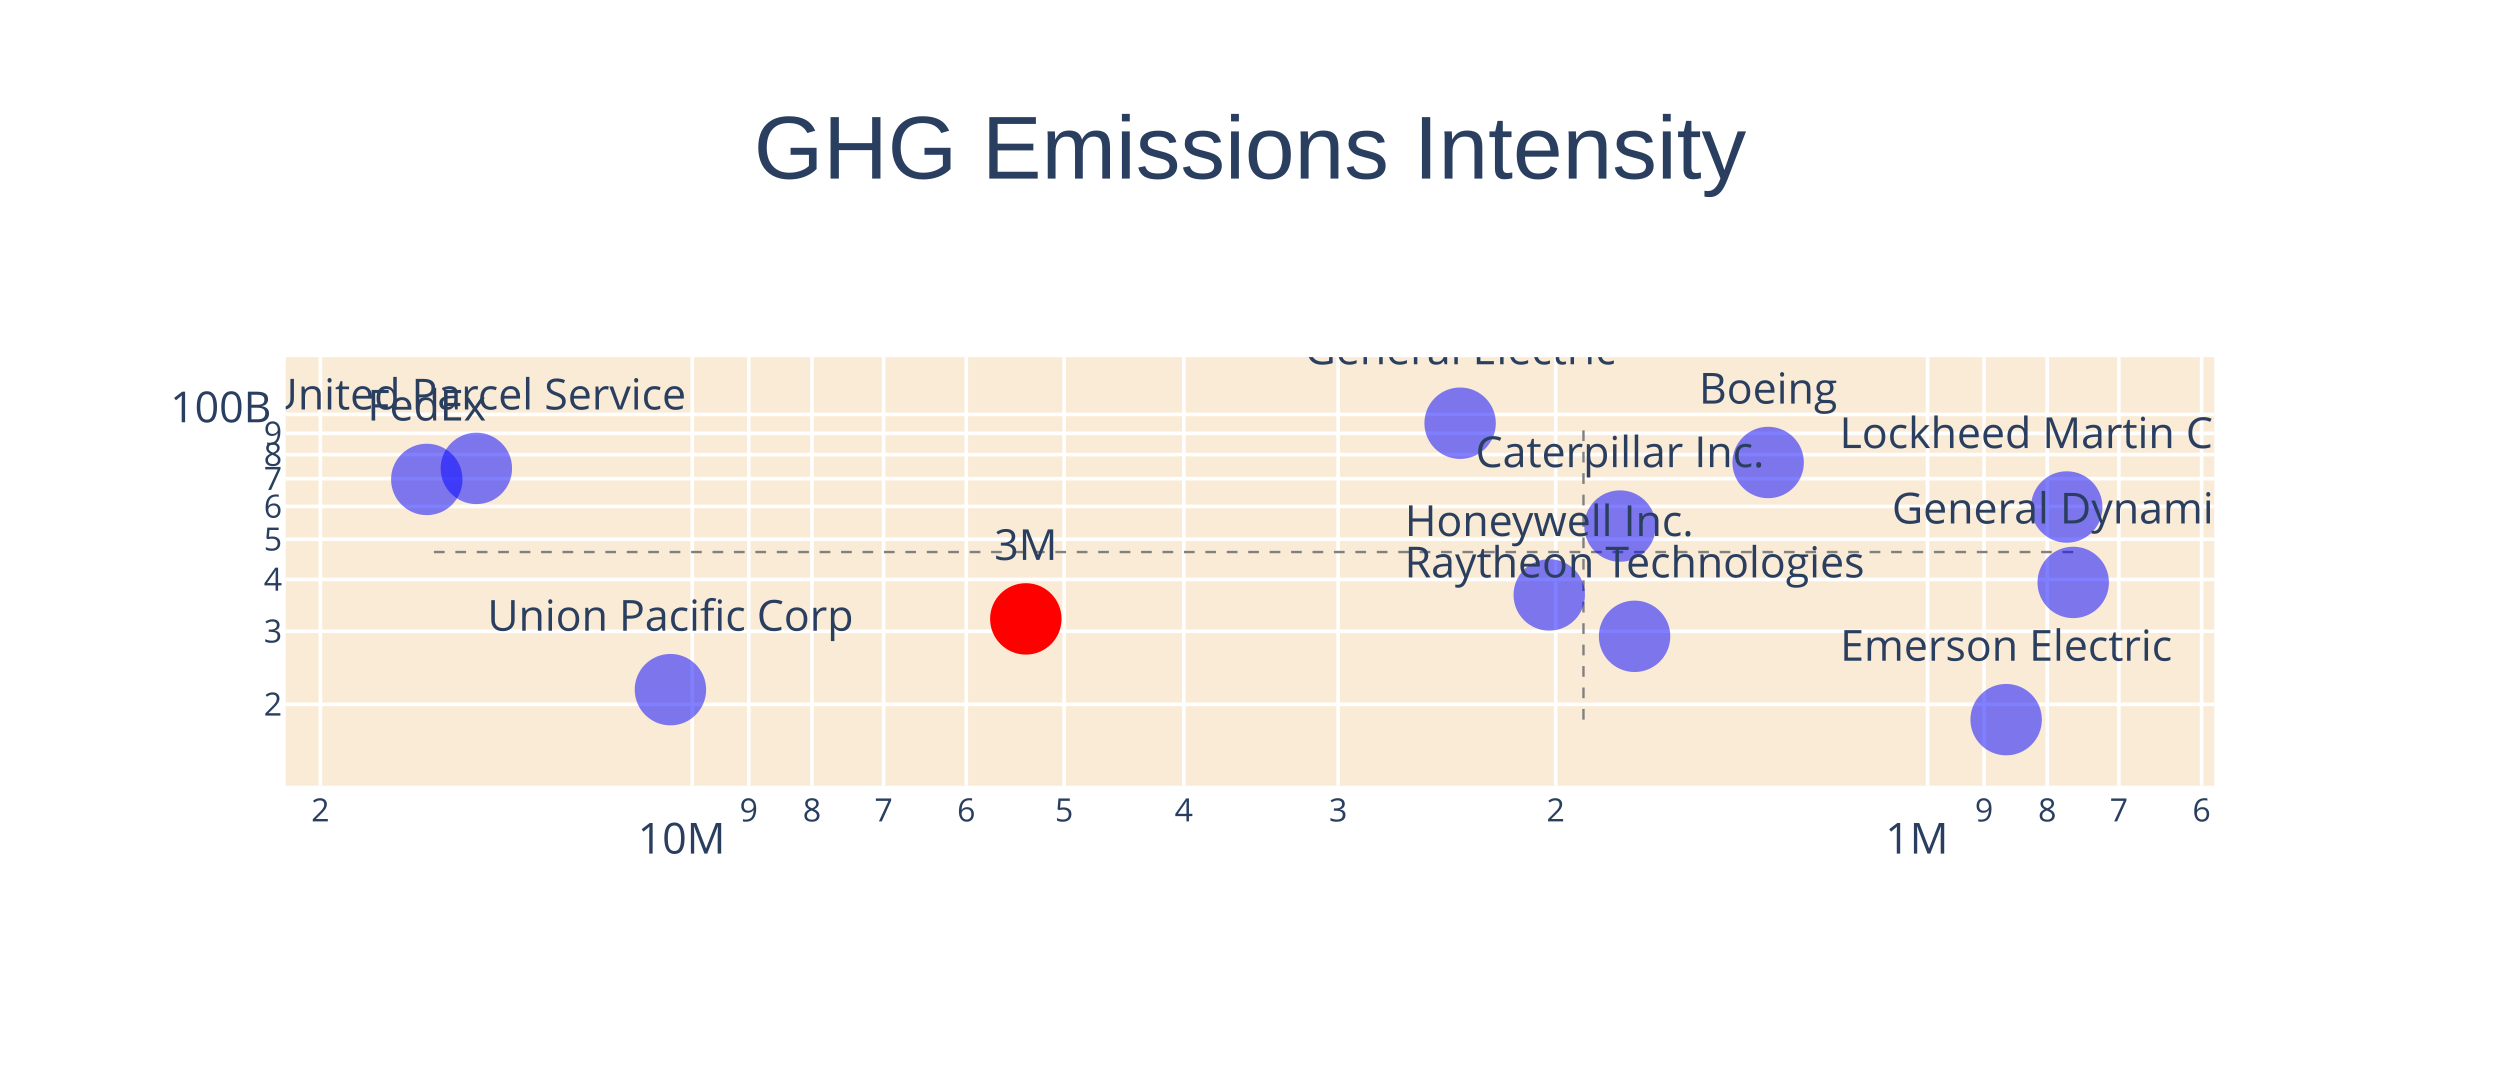
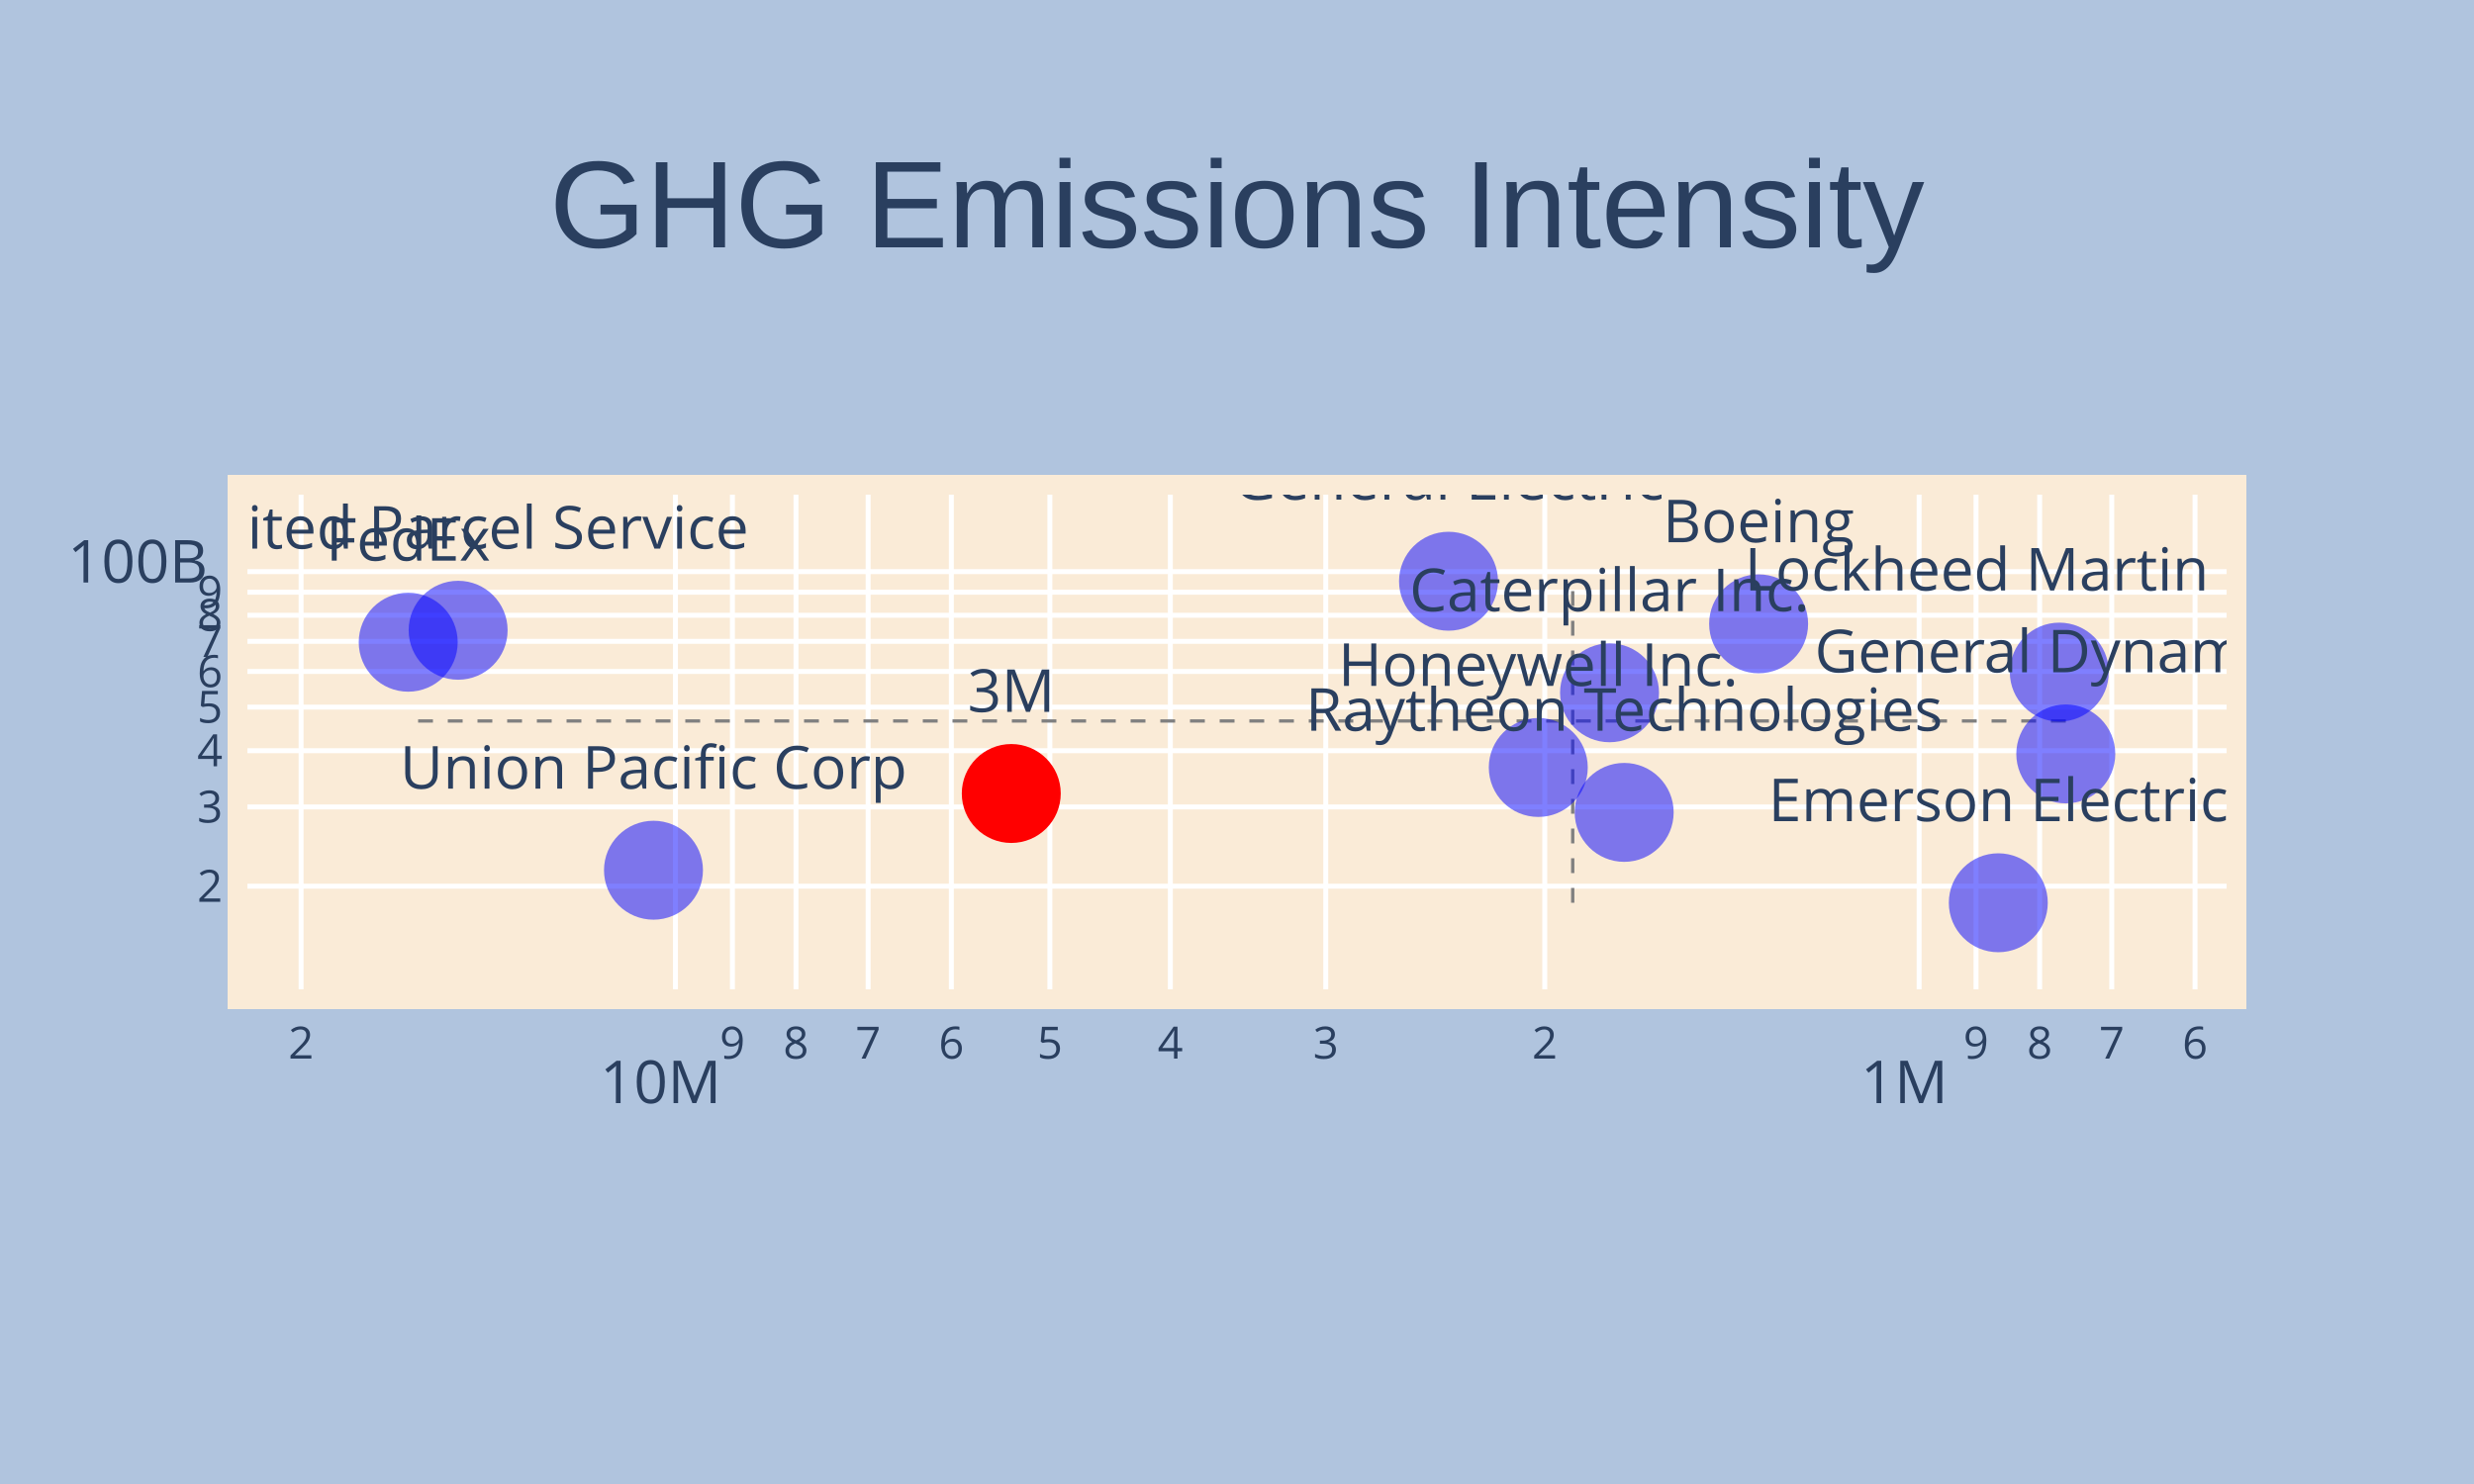
- <svg xmlns="http://www.w3.org/2000/svg" class="main-svg" width="2100" height="900" style="" viewBox="0 0 700 300">
-   <rect x="0" y="0" width="700" height="300" style="fill: rgb(255, 255, 255); fill-opacity: 1;" />
-   <defs id="defs-17b860">
+ <svg xmlns="http://www.w3.org/2000/svg" class="main-svg" width="1500" height="900" style="" viewBox="0 0 500 300">
+   <rect x="0" y="0" width="500" height="300" style="fill: rgb(176, 196, 222); fill-opacity: 1;" />
+   <defs id="defs-e29879">
    <g class="clips">
-       <clipPath id="clip17b860xyplot" class="plotclip">
-         <rect width="540" height="120" />
-       </clipPath>
-       <clipPath class="axesclip" id="clip17b860x">
-         <rect x="80" y="0" width="540" height="300" />
-       </clipPath>
-       <clipPath class="axesclip" id="clip17b860y">
-         <rect x="0" y="100" width="700" height="120" />
-       </clipPath>
-       <clipPath class="axesclip" id="clip17b860xy">
-         <rect x="80" y="100" width="540" height="120" />
+       <clipPath id="clipe29879xyplot" class="plotclip">
+         <rect width="400" height="100" />
+       </clipPath>
+       <clipPath class="axesclip" id="clipe29879x">
+         <rect x="50" y="0" width="400" height="300" />
+       </clipPath>
+       <clipPath class="axesclip" id="clipe29879y">
+         <rect x="0" y="100" width="500" height="100" />
+       </clipPath>
+       <clipPath class="axesclip" id="clipe29879xy">
+         <rect x="50" y="100" width="400" height="100" />
      </clipPath>
    </g>
    <g class="gradients" />
  </defs>
  <g class="bglayer">
-     <rect class="bg" x="80" y="100" width="540" height="120" style="fill: rgb(250, 235, 215); fill-opacity: 1; stroke-width: 0;" />
+     <rect class="bg" x="46" y="96" width="408" height="108" style="fill: rgb(250, 235, 215); fill-opacity: 1; stroke-width: 0;" />
  </g>
  <g class="layer-below">
    <g class="imagelayer" />
    <g class="shapelayer" />
  </g>
  <g class="cartesianlayer">
    <g class="subplot xy">
      <g class="layer-subplot">
        <g class="shapelayer" />
        <g class="imagelayer" />
      </g>
      <g class="gridlayer">
        <g class="x">
-           <path class="xgrid crisp" transform="translate(89.71,0)" d="M0,100v120" style="stroke: rgb(255, 255, 255); stroke-opacity: 1; stroke-width: 1px;" />
-           <path class="xgrid crisp" transform="translate(193.83,0)" d="M0,100v120" style="stroke: rgb(255, 255, 255); stroke-opacity: 1; stroke-width: 1px;" />
-           <path class="xgrid crisp" transform="translate(209.66,0)" d="M0,100v120" style="stroke: rgb(255, 255, 255); stroke-opacity: 1; stroke-width: 1px;" />
-           <path class="xgrid crisp" transform="translate(227.35,0)" d="M0,100v120" style="stroke: rgb(255, 255, 255); stroke-opacity: 1; stroke-width: 1px;" />
-           <path class="xgrid crisp" transform="translate(247.41,0)" d="M0,100v120" style="stroke: rgb(255, 255, 255); stroke-opacity: 1; stroke-width: 1px;" />
-           <path class="xgrid crisp" transform="translate(270.56,0)" d="M0,100v120" style="stroke: rgb(255, 255, 255); stroke-opacity: 1; stroke-width: 1px;" />
-           <path class="xgrid crisp" transform="translate(297.95,0)" d="M0,100v120" style="stroke: rgb(255, 255, 255); stroke-opacity: 1; stroke-width: 1px;" />
-           <path class="xgrid crisp" transform="translate(331.47,0)" d="M0,100v120" style="stroke: rgb(255, 255, 255); stroke-opacity: 1; stroke-width: 1px;" />
-           <path class="xgrid crisp" transform="translate(374.68,0)" d="M0,100v120" style="stroke: rgb(255, 255, 255); stroke-opacity: 1; stroke-width: 1px;" />
-           <path class="xgrid crisp" transform="translate(435.59,0)" d="M0,100v120" style="stroke: rgb(255, 255, 255); stroke-opacity: 1; stroke-width: 1px;" />
-           <path class="xgrid crisp" transform="translate(539.71,0)" d="M0,100v120" style="stroke: rgb(255, 255, 255); stroke-opacity: 1; stroke-width: 1px;" />
-           <path class="xgrid crisp" transform="translate(555.54,0)" d="M0,100v120" style="stroke: rgb(255, 255, 255); stroke-opacity: 1; stroke-width: 1px;" />
-           <path class="xgrid crisp" transform="translate(573.23,0)" d="M0,100v120" style="stroke: rgb(255, 255, 255); stroke-opacity: 1; stroke-width: 1px;" />
-           <path class="xgrid crisp" transform="translate(593.29,0)" d="M0,100v120" style="stroke: rgb(255, 255, 255); stroke-opacity: 1; stroke-width: 1px;" />
-           <path class="xgrid crisp" transform="translate(616.44,0)" d="M0,100v120" style="stroke: rgb(255, 255, 255); stroke-opacity: 1; stroke-width: 1px;" />
+           <path class="xgrid crisp" transform="translate(60.85,0)" d="M0,100v100" style="stroke: rgb(255, 255, 255); stroke-opacity: 1; stroke-width: 1px;" />
+           <path class="xgrid crisp" transform="translate(136.51,0)" d="M0,100v100" style="stroke: rgb(255, 255, 255); stroke-opacity: 1; stroke-width: 1px;" />
+           <path class="xgrid crisp" transform="translate(148.02,0)" d="M0,100v100" style="stroke: rgb(255, 255, 255); stroke-opacity: 1; stroke-width: 1px;" />
+           <path class="xgrid crisp" transform="translate(160.87,0)" d="M0,100v100" style="stroke: rgb(255, 255, 255); stroke-opacity: 1; stroke-width: 1px;" />
+           <path class="xgrid crisp" transform="translate(175.45,0)" d="M0,100v100" style="stroke: rgb(255, 255, 255); stroke-opacity: 1; stroke-width: 1px;" />
+           <path class="xgrid crisp" transform="translate(192.27,0)" d="M0,100v100" style="stroke: rgb(255, 255, 255); stroke-opacity: 1; stroke-width: 1px;" />
+           <path class="xgrid crisp" transform="translate(212.18,0)" d="M0,100v100" style="stroke: rgb(255, 255, 255); stroke-opacity: 1; stroke-width: 1px;" />
+           <path class="xgrid crisp" transform="translate(236.53,0)" d="M0,100v100" style="stroke: rgb(255, 255, 255); stroke-opacity: 1; stroke-width: 1px;" />
+           <path class="xgrid crisp" transform="translate(267.94,0)" d="M0,100v100" style="stroke: rgb(255, 255, 255); stroke-opacity: 1; stroke-width: 1px;" />
+           <path class="xgrid crisp" transform="translate(312.2,0)" d="M0,100v100" style="stroke: rgb(255, 255, 255); stroke-opacity: 1; stroke-width: 1px;" />
+           <path class="xgrid crisp" transform="translate(387.86,0)" d="M0,100v100" style="stroke: rgb(255, 255, 255); stroke-opacity: 1; stroke-width: 1px;" />
+           <path class="xgrid crisp" transform="translate(399.36,0)" d="M0,100v100" style="stroke: rgb(255, 255, 255); stroke-opacity: 1; stroke-width: 1px;" />
+           <path class="xgrid crisp" transform="translate(412.22,0)" d="M0,100v100" style="stroke: rgb(255, 255, 255); stroke-opacity: 1; stroke-width: 1px;" />
+           <path class="xgrid crisp" transform="translate(426.79,0)" d="M0,100v100" style="stroke: rgb(255, 255, 255); stroke-opacity: 1; stroke-width: 1px;" />
+           <path class="xgrid crisp" transform="translate(443.62,0)" d="M0,100v100" style="stroke: rgb(255, 255, 255); stroke-opacity: 1; stroke-width: 1px;" />
        </g>
        <g class="y">
-           <path class="ygrid crisp" transform="translate(0,197.22)" d="M80,0h540" style="stroke: rgb(255, 255, 255); stroke-opacity: 1; stroke-width: 1px;" />
-           <path class="ygrid crisp" transform="translate(0,176.76)" d="M80,0h540" style="stroke: rgb(255, 255, 255); stroke-opacity: 1; stroke-width: 1px;" />
-           <path class="ygrid crisp" transform="translate(0,162.25)" d="M80,0h540" style="stroke: rgb(255, 255, 255); stroke-opacity: 1; stroke-width: 1px;" />
-           <path class="ygrid crisp" transform="translate(0,150.99)" d="M80,0h540" style="stroke: rgb(255, 255, 255); stroke-opacity: 1; stroke-width: 1px;" />
-           <path class="ygrid crisp" transform="translate(0,141.8)" d="M80,0h540" style="stroke: rgb(255, 255, 255); stroke-opacity: 1; stroke-width: 1px;" />
-           <path class="ygrid crisp" transform="translate(0,134.02)" d="M80,0h540" style="stroke: rgb(255, 255, 255); stroke-opacity: 1; stroke-width: 1px;" />
-           <path class="ygrid crisp" transform="translate(0,127.28)" d="M80,0h540" style="stroke: rgb(255, 255, 255); stroke-opacity: 1; stroke-width: 1px;" />
-           <path class="ygrid crisp" transform="translate(0,121.34)" d="M80,0h540" style="stroke: rgb(255, 255, 255); stroke-opacity: 1; stroke-width: 1px;" />
-           <path class="ygrid crisp" transform="translate(0,116.03)" d="M80,0h540" style="stroke: rgb(255, 255, 255); stroke-opacity: 1; stroke-width: 1px;" />
+           <path class="ygrid crisp" transform="translate(0,179.15)" d="M50,0h400" style="stroke: rgb(255, 255, 255); stroke-opacity: 1; stroke-width: 1px;" />
+           <path class="ygrid crisp" transform="translate(0,163.13)" d="M50,0h400" style="stroke: rgb(255, 255, 255); stroke-opacity: 1; stroke-width: 1px;" />
+           <path class="ygrid crisp" transform="translate(0,151.76)" d="M50,0h400" style="stroke: rgb(255, 255, 255); stroke-opacity: 1; stroke-width: 1px;" />
+           <path class="ygrid crisp" transform="translate(0,142.95)" d="M50,0h400" style="stroke: rgb(255, 255, 255); stroke-opacity: 1; stroke-width: 1px;" />
+           <path class="ygrid crisp" transform="translate(0,135.74)" d="M50,0h400" style="stroke: rgb(255, 255, 255); stroke-opacity: 1; stroke-width: 1px;" />
+           <path class="ygrid crisp" transform="translate(0,129.65)" d="M50,0h400" style="stroke: rgb(255, 255, 255); stroke-opacity: 1; stroke-width: 1px;" />
+           <path class="ygrid crisp" transform="translate(0,124.38)" d="M50,0h400" style="stroke: rgb(255, 255, 255); stroke-opacity: 1; stroke-width: 1px;" />
+           <path class="ygrid crisp" transform="translate(0,119.72)" d="M50,0h400" style="stroke: rgb(255, 255, 255); stroke-opacity: 1; stroke-width: 1px;" />
+           <path class="ygrid crisp" transform="translate(0,115.56)" d="M50,0h400" style="stroke: rgb(255, 255, 255); stroke-opacity: 1; stroke-width: 1px;" />
        </g>
      </g>
      <g class="zerolinelayer" />
      <path class="xlines-below" />
      <path class="ylines-below" />
      <g class="overlines-below" />
      <g class="xaxislayer-below" />
      <g class="yaxislayer-below" />
      <g class="overaxes-below" />
-       <g class="plot" transform="translate(80,100)" clip-path="url('#clip17b860xyplot')">
+       <g class="plot" transform="translate(50,100)" clip-path="url('#clipe29879xyplot')">
        <g class="scatterlayer mlayer">
-           <g class="trace scatter trace1fe785" style="stroke-miterlimit: 2; opacity: 1;">
+           <g class="trace scatter tracec832fc" style="stroke-miterlimit: 2; opacity: 1;">
            <g class="fills" />
            <g class="errorbars" />
            <g class="lines">
-               <path class="js-line" d="M363.37,101.5L363.37,18.5" style="vector-effect: non-scaling-stroke; fill: none; stroke: rgb(128, 128, 128); stroke-opacity: 1; stroke-width: 2px; opacity: 1; stroke-dasharray: 9px, 9px;" />
+               <path class="js-line" d="M267.85,82.5L267.85,17.5" style="vector-effect: non-scaling-stroke; fill: none; stroke: rgb(128, 128, 128); stroke-opacity: 1; stroke-width: 2px; opacity: 1; stroke-dasharray: 9px, 9px;" />
            </g>
            <g class="points" />
            <g class="text" />
          </g>
-           <g class="trace scatter trace24eaba" style="stroke-miterlimit: 2; opacity: 1;">
+           <g class="trace scatter traced58a34" style="stroke-miterlimit: 2; opacity: 1;">
            <g class="fills" />
            <g class="errorbars" />
            <g class="lines">
-               <path class="js-line" d="M500.5,54.57L39.5,54.57" style="vector-effect: non-scaling-stroke; fill: none; stroke: rgb(128, 128, 128); stroke-opacity: 1; stroke-width: 2px; opacity: 1; stroke-dasharray: 9px, 9px;" />
+               <path class="js-line" d="M367.5,45.75L32.5,45.75" style="vector-effect: non-scaling-stroke; fill: none; stroke: rgb(128, 128, 128); stroke-opacity: 1; stroke-width: 2px; opacity: 1; stroke-dasharray: 9px, 9px;" />
            </g>
            <g class="points" />
            <g class="text" />
          </g>
-           <g class="trace scatter trace38a788" style="stroke-miterlimit: 2; opacity: 1;">
+           <g class="trace scatter tracee79781" style="stroke-miterlimit: 2; opacity: 1;">
            <g class="fills" />
            <g class="errorbars" />
            <g class="lines" />
            <g class="points">
-               <path class="point" transform="translate(415.08,29.5)" d="M10,0A10,10 0 1,1 0,-10A10,10 0 0,1 10,0Z" style="opacity: 0.5; stroke-width: 0px; fill: rgb(0, 0, 255); fill-opacity: 1;" />
-               <path class="point" transform="translate(373.6,47.3)" d="M10,0A10,10 0 1,1 0,-10A10,10 0 0,1 10,0Z" style="opacity: 0.5; stroke-width: 0px; fill: rgb(0, 0, 255); fill-opacity: 1;" />
-               <path class="point" transform="translate(481.72,101.5)" d="M10,0A10,10 0 1,1 0,-10A10,10 0 0,1 10,0Z" style="opacity: 0.5; stroke-width: 0px; fill: rgb(0, 0, 255); fill-opacity: 1;" />
-               <path class="point" transform="translate(39.5,34.24)" d="M10,0A10,10 0 1,1 0,-10A10,10 0 0,1 10,0Z" style="opacity: 0.5; stroke-width: 0px; fill: rgb(0, 0, 255); fill-opacity: 1;" />
-               <path class="point" transform="translate(500.5,63.08)" d="M10,0A10,10 0 1,1 0,-10A10,10 0 0,1 10,0Z" style="opacity: 0.5; stroke-width: 0px; fill: rgb(0, 0, 255); fill-opacity: 1;" />
-               <path class="point" transform="translate(328.83,18.5)" d="M10,0A10,10 0 1,1 0,-10A10,10 0 0,1 10,0Z" style="opacity: 0.5; stroke-width: 0px; fill: rgb(0, 0, 255); fill-opacity: 1;" />
-               <path class="point" transform="translate(353.79,66.58)" d="M10,0A10,10 0 1,1 0,-10A10,10 0 0,1 10,0Z" style="opacity: 0.5; stroke-width: 0px; fill: rgb(0, 0, 255); fill-opacity: 1;" />
-               <path class="point" transform="translate(498.69,41.96)" d="M10,0A10,10 0 1,1 0,-10A10,10 0 0,1 10,0Z" style="opacity: 0.5; stroke-width: 0px; fill: rgb(0, 0, 255); fill-opacity: 1;" />
-               <path class="point" transform="translate(377.68,78.17)" d="M10,0A10,10 0 1,1 0,-10A10,10 0 0,1 10,0Z" style="opacity: 0.5; stroke-width: 0px; fill: rgb(0, 0, 255); fill-opacity: 1;" />
-               <path class="point" transform="translate(107.72,93.1)" d="M10,0A10,10 0 1,1 0,-10A10,10 0 0,1 10,0Z" style="opacity: 0.5; stroke-width: 0px; fill: rgb(0, 0, 255); fill-opacity: 1;" />
-               <path class="point" transform="translate(53.38,31.15)" d="M10,0A10,10 0 1,1 0,-10A10,10 0 0,1 10,0Z" style="opacity: 0.5; stroke-width: 0px; fill: rgb(0, 0, 255); fill-opacity: 1;" />
+               <path class="point" transform="translate(305.42,26.11)" d="M10,0A10,10 0 1,1 0,-10A10,10 0 0,1 10,0Z" style="opacity: 0.5; stroke-width: 0px; fill: rgb(0, 0, 255); fill-opacity: 1;" />
+               <path class="point" transform="translate(275.29,40.05)" d="M10,0A10,10 0 1,1 0,-10A10,10 0 0,1 10,0Z" style="opacity: 0.5; stroke-width: 0px; fill: rgb(0, 0, 255); fill-opacity: 1;" />
+               <path class="point" transform="translate(353.86,82.5)" d="M10,0A10,10 0 1,1 0,-10A10,10 0 0,1 10,0Z" style="opacity: 0.5; stroke-width: 0px; fill: rgb(0, 0, 255); fill-opacity: 1;" />
+               <path class="point" transform="translate(32.5,29.83)" d="M10,0A10,10 0 1,1 0,-10A10,10 0 0,1 10,0Z" style="opacity: 0.5; stroke-width: 0px; fill: rgb(0, 0, 255); fill-opacity: 1;" />
+               <path class="point" transform="translate(367.5,52.41)" d="M10,0A10,10 0 1,1 0,-10A10,10 0 0,1 10,0Z" style="opacity: 0.5; stroke-width: 0px; fill: rgb(0, 0, 255); fill-opacity: 1;" />
+               <path class="point" transform="translate(242.75,17.5)" d="M10,0A10,10 0 1,1 0,-10A10,10 0 0,1 10,0Z" style="opacity: 0.5; stroke-width: 0px; fill: rgb(0, 0, 255); fill-opacity: 1;" />
+               <path class="point" transform="translate(260.89,55.15)" d="M10,0A10,10 0 1,1 0,-10A10,10 0 0,1 10,0Z" style="opacity: 0.5; stroke-width: 0px; fill: rgb(0, 0, 255); fill-opacity: 1;" />
+               <path class="point" transform="translate(366.19,35.87)" d="M10,0A10,10 0 1,1 0,-10A10,10 0 0,1 10,0Z" style="opacity: 0.5; stroke-width: 0px; fill: rgb(0, 0, 255); fill-opacity: 1;" />
+               <path class="point" transform="translate(278.25,64.23)" d="M10,0A10,10 0 1,1 0,-10A10,10 0 0,1 10,0Z" style="opacity: 0.5; stroke-width: 0px; fill: rgb(0, 0, 255); fill-opacity: 1;" />
+               <path class="point" transform="translate(82.07,75.92)" d="M10,0A10,10 0 1,1 0,-10A10,10 0 0,1 10,0Z" style="opacity: 0.5; stroke-width: 0px; fill: rgb(0, 0, 255); fill-opacity: 1;" />
+               <path class="point" transform="translate(42.59,27.41)" d="M10,0A10,10 0 1,1 0,-10A10,10 0 0,1 10,0Z" style="opacity: 0.5; stroke-width: 0px; fill: rgb(0, 0, 255); fill-opacity: 1;" />
            </g>
            <g class="text">
              <g class="textpoint" transform="translate(0,-16.5)">
-                 <text x="415.08" y="29.5" text-anchor="middle" style="font-family: 'Open Sans', verdana, arial, sans-serif; font-size: 12px; fill: rgb(42, 63, 95); fill-opacity: 1; white-space: pre;">Boeing</text>
-               </g>
-               <g class="textpoint" transform="translate(0,-16.5)">
-                 <text x="373.6" y="47.3" text-anchor="middle" style="font-family: 'Open Sans', verdana, arial, sans-serif; font-size: 12px; fill: rgb(42, 63, 95); fill-opacity: 1; white-space: pre;">Caterpillar Inc.</text>
-               </g>
-               <g class="textpoint" transform="translate(0,-16.5)">
-                 <text x="481.72" y="101.5" text-anchor="middle" style="font-family: 'Open Sans', verdana, arial, sans-serif; font-size: 12px; fill: rgb(42, 63, 95); fill-opacity: 1; white-space: pre;">Emerson Electric</text>
-               </g>
-               <g class="textpoint" transform="translate(0,-16.5)">
-                 <text x="39.5" y="34.24" text-anchor="middle" style="font-family: 'Open Sans', verdana, arial, sans-serif; font-size: 12px; fill: rgb(42, 63, 95); fill-opacity: 1; white-space: pre;">FedEx</text>
-               </g>
-               <g class="textpoint" transform="translate(0,-16.5)">
-                 <text x="500.5" y="63.08" text-anchor="middle" style="font-family: 'Open Sans', verdana, arial, sans-serif; font-size: 12px; fill: rgb(42, 63, 95); fill-opacity: 1; white-space: pre;">General Dynamics</text>
-               </g>
-               <g class="textpoint" transform="translate(0,-16.5)">
-                 <text x="328.83" y="18.5" text-anchor="middle" style="font-family: 'Open Sans', verdana, arial, sans-serif; font-size: 12px; fill: rgb(42, 63, 95); fill-opacity: 1; white-space: pre;">General Electric</text>
-               </g>
-               <g class="textpoint" transform="translate(0,-16.5)">
-                 <text x="353.79" y="66.58" text-anchor="middle" style="font-family: 'Open Sans', verdana, arial, sans-serif; font-size: 12px; fill: rgb(42, 63, 95); fill-opacity: 1; white-space: pre;">Honeywell Inc.</text>
-               </g>
-               <g class="textpoint" transform="translate(0,-16.5)">
-                 <text x="498.69" y="41.96" text-anchor="middle" style="font-family: 'Open Sans', verdana, arial, sans-serif; font-size: 12px; fill: rgb(42, 63, 95); fill-opacity: 1; white-space: pre;">Lockheed Martin Corp.</text>
-               </g>
-               <g class="textpoint" transform="translate(0,-16.5)">
-                 <text x="377.68" y="78.17" text-anchor="middle" style="font-family: 'Open Sans', verdana, arial, sans-serif; font-size: 12px; fill: rgb(42, 63, 95); fill-opacity: 1; white-space: pre;">Raytheon Technologies</text>
-               </g>
-               <g class="textpoint" transform="translate(0,-16.5)">
-                 <text x="107.72" y="93.1" text-anchor="middle" style="font-family: 'Open Sans', verdana, arial, sans-serif; font-size: 12px; fill: rgb(42, 63, 95); fill-opacity: 1; white-space: pre;">Union Pacific Corp</text>
-               </g>
-               <g class="textpoint" transform="translate(0,-16.5)">
-                 <text x="53.38" y="31.15" text-anchor="middle" style="font-family: 'Open Sans', verdana, arial, sans-serif; font-size: 12px; fill: rgb(42, 63, 95); fill-opacity: 1; white-space: pre;">United Parcel Service</text>
-               </g>
-             </g>
-           </g>
-           <g class="trace scatter trace81252c" style="stroke-miterlimit: 2; opacity: 1;">
+                 <text x="305.42" y="26.11" text-anchor="middle" style="font-family: 'Open Sans', verdana, arial, sans-serif; font-size: 12px; fill: rgb(42, 63, 95); fill-opacity: 1; white-space: pre;">Boeing</text>
+               </g>
+               <g class="textpoint" transform="translate(0,-16.5)">
+                 <text x="275.29" y="40.05" text-anchor="middle" style="font-family: 'Open Sans', verdana, arial, sans-serif; font-size: 12px; fill: rgb(42, 63, 95); fill-opacity: 1; white-space: pre;">Caterpillar Inc.</text>
+               </g>
+               <g class="textpoint" transform="translate(0,-16.5)">
+                 <text x="353.86" y="82.5" text-anchor="middle" style="font-family: 'Open Sans', verdana, arial, sans-serif; font-size: 12px; fill: rgb(42, 63, 95); fill-opacity: 1; white-space: pre;">Emerson Electric</text>
+               </g>
+               <g class="textpoint" transform="translate(0,-16.5)">
+                 <text x="32.5" y="29.83" text-anchor="middle" style="font-family: 'Open Sans', verdana, arial, sans-serif; font-size: 12px; fill: rgb(42, 63, 95); fill-opacity: 1; white-space: pre;">FedEx</text>
+               </g>
+               <g class="textpoint" transform="translate(0,-16.5)">
+                 <text x="367.5" y="52.41" text-anchor="middle" style="font-family: 'Open Sans', verdana, arial, sans-serif; font-size: 12px; fill: rgb(42, 63, 95); fill-opacity: 1; white-space: pre;">General Dynamics</text>
+               </g>
+               <g class="textpoint" transform="translate(0,-16.5)">
+                 <text x="242.75" y="17.5" text-anchor="middle" style="font-family: 'Open Sans', verdana, arial, sans-serif; font-size: 12px; fill: rgb(42, 63, 95); fill-opacity: 1; white-space: pre;">General Electric</text>
+               </g>
+               <g class="textpoint" transform="translate(0,-16.5)">
+                 <text x="260.89" y="55.15" text-anchor="middle" style="font-family: 'Open Sans', verdana, arial, sans-serif; font-size: 12px; fill: rgb(42, 63, 95); fill-opacity: 1; white-space: pre;">Honeywell Inc.</text>
+               </g>
+               <g class="textpoint" transform="translate(0,-16.5)">
+                 <text x="366.19" y="35.87" text-anchor="middle" style="font-family: 'Open Sans', verdana, arial, sans-serif; font-size: 12px; fill: rgb(42, 63, 95); fill-opacity: 1; white-space: pre;">Lockheed Martin Corp.</text>
+               </g>
+               <g class="textpoint" transform="translate(0,-16.5)">
+                 <text x="278.25" y="64.23" text-anchor="middle" style="font-family: 'Open Sans', verdana, arial, sans-serif; font-size: 12px; fill: rgb(42, 63, 95); fill-opacity: 1; white-space: pre;">Raytheon Technologies</text>
+               </g>
+               <g class="textpoint" transform="translate(0,-16.5)">
+                 <text x="82.07" y="75.92" text-anchor="middle" style="font-family: 'Open Sans', verdana, arial, sans-serif; font-size: 12px; fill: rgb(42, 63, 95); fill-opacity: 1; white-space: pre;">Union Pacific Corp</text>
+               </g>
+               <g class="textpoint" transform="translate(0,-16.5)">
+                 <text x="42.59" y="27.41" text-anchor="middle" style="font-family: 'Open Sans', verdana, arial, sans-serif; font-size: 12px; fill: rgb(42, 63, 95); fill-opacity: 1; white-space: pre;">United Parcel Service</text>
+               </g>
+             </g>
+           </g>
+           <g class="trace scatter trace04133c" style="stroke-miterlimit: 2; opacity: 1;">
            <g class="fills" />
            <g class="errorbars" />
            <g class="lines" />
            <g class="points">
-               <path class="point" transform="translate(207.23,73.29)" d="M10,0A10,10 0 1,1 0,-10A10,10 0 0,1 10,0Z" style="opacity: 1; stroke-width: 0px; fill: rgb(255, 0, 0); fill-opacity: 1;" />
+               <path class="point" transform="translate(154.38,60.41)" d="M10,0A10,10 0 1,1 0,-10A10,10 0 0,1 10,0Z" style="opacity: 1; stroke-width: 0px; fill: rgb(255, 0, 0); fill-opacity: 1;" />
            </g>
            <g class="text">
              <g class="textpoint" transform="translate(0,-16.5)">
-                 <text x="207.23" y="73.29" text-anchor="middle" style="font-family: 'Open Sans', verdana, arial, sans-serif; font-size: 12px; fill: rgb(42, 63, 95); fill-opacity: 1; white-space: pre;">3M</text>
+                 <text x="154.38" y="60.41" text-anchor="middle" style="font-family: 'Open Sans', verdana, arial, sans-serif; font-size: 12px; fill: rgb(42, 63, 95); fill-opacity: 1; white-space: pre;">3M</text>
              </g>
            </g>
          </g>
        </g>
      </g>
      <g class="overplot" />
      <path class="xlines-above crisp" d="M0,0" style="fill: none;" />
      <path class="ylines-above crisp" d="M0,0" style="fill: none;" />
      <g class="overlines-above" />
      <g class="xaxislayer-above">
        <g class="xtick">
-           <text text-anchor="middle" x="0" y="230" transform="translate(89.71,0)" style="font-family: 'Open Sans', verdana, arial, sans-serif; font-size: 9px; fill: rgb(42, 63, 95); fill-opacity: 1; white-space: pre;">2</text>
-         </g>
-         <g class="xtick">
-           <text text-anchor="middle" x="-3" y="239" transform="translate(193.83,0)" style="font-family: 'Open Sans', verdana, arial, sans-serif; font-size: 12px; fill: rgb(42, 63, 95); fill-opacity: 1; white-space: pre;">10M</text>
-         </g>
-         <g class="xtick">
-           <text text-anchor="middle" x="0" y="230" transform="translate(209.66,0)" style="font-family: 'Open Sans', verdana, arial, sans-serif; font-size: 9px; fill: rgb(42, 63, 95); fill-opacity: 1; white-space: pre;">9</text>
-         </g>
-         <g class="xtick">
-           <text text-anchor="middle" x="0" y="230" transform="translate(227.35,0)" style="font-family: 'Open Sans', verdana, arial, sans-serif; font-size: 9px; fill: rgb(42, 63, 95); fill-opacity: 1; white-space: pre;">8</text>
-         </g>
-         <g class="xtick">
-           <text text-anchor="middle" x="0" y="230" transform="translate(247.41,0)" style="font-family: 'Open Sans', verdana, arial, sans-serif; font-size: 9px; fill: rgb(42, 63, 95); fill-opacity: 1; white-space: pre;">7</text>
-         </g>
-         <g class="xtick">
-           <text text-anchor="middle" x="0" y="230" transform="translate(270.56,0)" style="font-family: 'Open Sans', verdana, arial, sans-serif; font-size: 9px; fill: rgb(42, 63, 95); fill-opacity: 1; white-space: pre;">6</text>
-         </g>
-         <g class="xtick">
-           <text text-anchor="middle" x="0" y="230" transform="translate(297.95,0)" style="font-family: 'Open Sans', verdana, arial, sans-serif; font-size: 9px; fill: rgb(42, 63, 95); fill-opacity: 1; white-space: pre;">5</text>
-         </g>
-         <g class="xtick">
-           <text text-anchor="middle" x="0" y="230" transform="translate(331.47,0)" style="font-family: 'Open Sans', verdana, arial, sans-serif; font-size: 9px; fill: rgb(42, 63, 95); fill-opacity: 1; white-space: pre;">4</text>
-         </g>
-         <g class="xtick">
-           <text text-anchor="middle" x="0" y="230" transform="translate(374.68,0)" style="font-family: 'Open Sans', verdana, arial, sans-serif; font-size: 9px; fill: rgb(42, 63, 95); fill-opacity: 1; white-space: pre;">3</text>
-         </g>
-         <g class="xtick">
-           <text text-anchor="middle" x="0" y="230" transform="translate(435.59,0)" style="font-family: 'Open Sans', verdana, arial, sans-serif; font-size: 9px; fill: rgb(42, 63, 95); fill-opacity: 1; white-space: pre;">2</text>
-         </g>
-         <g class="xtick">
-           <text text-anchor="middle" x="-3" y="239" transform="translate(539.71,0)" style="font-family: 'Open Sans', verdana, arial, sans-serif; font-size: 12px; fill: rgb(42, 63, 95); fill-opacity: 1; white-space: pre;">1M</text>
-         </g>
-         <g class="xtick">
-           <text text-anchor="middle" x="0" y="230" transform="translate(555.54,0)" style="font-family: 'Open Sans', verdana, arial, sans-serif; font-size: 9px; fill: rgb(42, 63, 95); fill-opacity: 1; white-space: pre;">9</text>
-         </g>
-         <g class="xtick">
-           <text text-anchor="middle" x="0" y="230" transform="translate(573.23,0)" style="font-family: 'Open Sans', verdana, arial, sans-serif; font-size: 9px; fill: rgb(42, 63, 95); fill-opacity: 1; white-space: pre;">8</text>
-         </g>
-         <g class="xtick">
-           <text text-anchor="middle" x="0" y="230" transform="translate(593.29,0)" style="font-family: 'Open Sans', verdana, arial, sans-serif; font-size: 9px; fill: rgb(42, 63, 95); fill-opacity: 1; white-space: pre;">7</text>
-         </g>
-         <g class="xtick">
-           <text text-anchor="middle" x="0" y="230" transform="translate(616.44,0)" style="font-family: 'Open Sans', verdana, arial, sans-serif; font-size: 9px; fill: rgb(42, 63, 95); fill-opacity: 1; white-space: pre;">6</text>
+           <text text-anchor="middle" x="0" y="214" transform="translate(60.85,0)" style="font-family: 'Open Sans', verdana, arial, sans-serif; font-size: 9px; fill: rgb(42, 63, 95); fill-opacity: 1; white-space: pre;">2</text>
+         </g>
+         <g class="xtick">
+           <text text-anchor="middle" x="-3" y="223" transform="translate(136.51,0)" style="font-family: 'Open Sans', verdana, arial, sans-serif; font-size: 12px; fill: rgb(42, 63, 95); fill-opacity: 1; white-space: pre;">10M</text>
+         </g>
+         <g class="xtick">
+           <text text-anchor="middle" x="0" y="214" transform="translate(148.02,0)" style="font-family: 'Open Sans', verdana, arial, sans-serif; font-size: 9px; fill: rgb(42, 63, 95); fill-opacity: 1; white-space: pre;">9</text>
+         </g>
+         <g class="xtick">
+           <text text-anchor="middle" x="0" y="214" transform="translate(160.87,0)" style="font-family: 'Open Sans', verdana, arial, sans-serif; font-size: 9px; fill: rgb(42, 63, 95); fill-opacity: 1; white-space: pre;">8</text>
+         </g>
+         <g class="xtick">
+           <text text-anchor="middle" x="0" y="214" transform="translate(175.45,0)" style="font-family: 'Open Sans', verdana, arial, sans-serif; font-size: 9px; fill: rgb(42, 63, 95); fill-opacity: 1; white-space: pre;">7</text>
+         </g>
+         <g class="xtick">
+           <text text-anchor="middle" x="0" y="214" transform="translate(192.27,0)" style="font-family: 'Open Sans', verdana, arial, sans-serif; font-size: 9px; fill: rgb(42, 63, 95); fill-opacity: 1; white-space: pre;">6</text>
+         </g>
+         <g class="xtick">
+           <text text-anchor="middle" x="0" y="214" transform="translate(212.18,0)" style="font-family: 'Open Sans', verdana, arial, sans-serif; font-size: 9px; fill: rgb(42, 63, 95); fill-opacity: 1; white-space: pre;">5</text>
+         </g>
+         <g class="xtick">
+           <text text-anchor="middle" x="0" y="214" transform="translate(236.53,0)" style="font-family: 'Open Sans', verdana, arial, sans-serif; font-size: 9px; fill: rgb(42, 63, 95); fill-opacity: 1; white-space: pre;">4</text>
+         </g>
+         <g class="xtick">
+           <text text-anchor="middle" x="0" y="214" transform="translate(267.94,0)" style="font-family: 'Open Sans', verdana, arial, sans-serif; font-size: 9px; fill: rgb(42, 63, 95); fill-opacity: 1; white-space: pre;">3</text>
+         </g>
+         <g class="xtick">
+           <text text-anchor="middle" x="0" y="214" transform="translate(312.2,0)" style="font-family: 'Open Sans', verdana, arial, sans-serif; font-size: 9px; fill: rgb(42, 63, 95); fill-opacity: 1; white-space: pre;">2</text>
+         </g>
+         <g class="xtick">
+           <text text-anchor="middle" x="-3" y="223" transform="translate(387.86,0)" style="font-family: 'Open Sans', verdana, arial, sans-serif; font-size: 12px; fill: rgb(42, 63, 95); fill-opacity: 1; white-space: pre;">1M</text>
+         </g>
+         <g class="xtick">
+           <text text-anchor="middle" x="0" y="214" transform="translate(399.36,0)" style="font-family: 'Open Sans', verdana, arial, sans-serif; font-size: 9px; fill: rgb(42, 63, 95); fill-opacity: 1; white-space: pre;">9</text>
+         </g>
+         <g class="xtick">
+           <text text-anchor="middle" x="0" y="214" transform="translate(412.22,0)" style="font-family: 'Open Sans', verdana, arial, sans-serif; font-size: 9px; fill: rgb(42, 63, 95); fill-opacity: 1; white-space: pre;">8</text>
+         </g>
+         <g class="xtick">
+           <text text-anchor="middle" x="0" y="214" transform="translate(426.79,0)" style="font-family: 'Open Sans', verdana, arial, sans-serif; font-size: 9px; fill: rgb(42, 63, 95); fill-opacity: 1; white-space: pre;">7</text>
+         </g>
+         <g class="xtick">
+           <text text-anchor="middle" x="0" y="214" transform="translate(443.62,0)" style="font-family: 'Open Sans', verdana, arial, sans-serif; font-size: 9px; fill: rgb(42, 63, 95); fill-opacity: 1; white-space: pre;">6</text>
        </g>
      </g>
      <g class="yaxislayer-above">
        <g class="ytick">
-           <text text-anchor="end" x="79" y="3.15" transform="translate(0,197.22)" style="font-family: 'Open Sans', verdana, arial, sans-serif; font-size: 9px; fill: rgb(42, 63, 95); fill-opacity: 1; white-space: pre;">2</text>
-         </g>
-         <g class="ytick">
-           <text text-anchor="end" x="79" y="3.15" transform="translate(0,176.76)" style="font-family: 'Open Sans', verdana, arial, sans-serif; font-size: 9px; fill: rgb(42, 63, 95); fill-opacity: 1; white-space: pre;">3</text>
-         </g>
-         <g class="ytick">
-           <text text-anchor="end" x="79" y="3.15" transform="translate(0,162.25)" style="font-family: 'Open Sans', verdana, arial, sans-serif; font-size: 9px; fill: rgb(42, 63, 95); fill-opacity: 1; white-space: pre;">4</text>
-         </g>
-         <g class="ytick">
-           <text text-anchor="end" x="79" y="3.15" transform="translate(0,150.99)" style="font-family: 'Open Sans', verdana, arial, sans-serif; font-size: 9px; fill: rgb(42, 63, 95); fill-opacity: 1; white-space: pre;">5</text>
-         </g>
-         <g class="ytick">
-           <text text-anchor="end" x="79" y="3.15" transform="translate(0,141.8)" style="font-family: 'Open Sans', verdana, arial, sans-serif; font-size: 9px; fill: rgb(42, 63, 95); fill-opacity: 1; white-space: pre;">6</text>
-         </g>
-         <g class="ytick">
-           <text text-anchor="end" x="79" y="3.15" transform="translate(0,134.02)" style="font-family: 'Open Sans', verdana, arial, sans-serif; font-size: 9px; fill: rgb(42, 63, 95); fill-opacity: 1; white-space: pre;">7</text>
-         </g>
-         <g class="ytick">
-           <text text-anchor="end" x="79" y="3.15" transform="translate(0,127.28)" style="font-family: 'Open Sans', verdana, arial, sans-serif; font-size: 9px; fill: rgb(42, 63, 95); fill-opacity: 1; white-space: pre;">8</text>
-         </g>
-         <g class="ytick">
-           <text text-anchor="end" x="79" y="3.15" transform="translate(0,121.34)" style="font-family: 'Open Sans', verdana, arial, sans-serif; font-size: 9px; fill: rgb(42, 63, 95); fill-opacity: 1; white-space: pre;">9</text>
-         </g>
-         <g class="ytick">
-           <text text-anchor="end" x="76" y="2.2" transform="translate(0,116.03)" style="font-family: 'Open Sans', verdana, arial, sans-serif; font-size: 12px; fill: rgb(42, 63, 95); fill-opacity: 1; white-space: pre;">100B</text>
+           <text text-anchor="end" x="45" y="3.15" transform="translate(0,179.15)" style="font-family: 'Open Sans', verdana, arial, sans-serif; font-size: 9px; fill: rgb(42, 63, 95); fill-opacity: 1; white-space: pre;">2</text>
+         </g>
+         <g class="ytick">
+           <text text-anchor="end" x="45" y="3.15" transform="translate(0,163.13)" style="font-family: 'Open Sans', verdana, arial, sans-serif; font-size: 9px; fill: rgb(42, 63, 95); fill-opacity: 1; white-space: pre;">3</text>
+         </g>
+         <g class="ytick">
+           <text text-anchor="end" x="45" y="3.15" transform="translate(0,151.76)" style="font-family: 'Open Sans', verdana, arial, sans-serif; font-size: 9px; fill: rgb(42, 63, 95); fill-opacity: 1; white-space: pre;">4</text>
+         </g>
+         <g class="ytick">
+           <text text-anchor="end" x="45" y="3.15" transform="translate(0,142.95)" style="font-family: 'Open Sans', verdana, arial, sans-serif; font-size: 9px; fill: rgb(42, 63, 95); fill-opacity: 1; white-space: pre;">5</text>
+         </g>
+         <g class="ytick">
+           <text text-anchor="end" x="45" y="3.15" transform="translate(0,135.74)" style="font-family: 'Open Sans', verdana, arial, sans-serif; font-size: 9px; fill: rgb(42, 63, 95); fill-opacity: 1; white-space: pre;">6</text>
+         </g>
+         <g class="ytick">
+           <text text-anchor="end" x="45" y="3.15" transform="translate(0,129.65)" style="font-family: 'Open Sans', verdana, arial, sans-serif; font-size: 9px; fill: rgb(42, 63, 95); fill-opacity: 1; white-space: pre;">7</text>
+         </g>
+         <g class="ytick">
+           <text text-anchor="end" x="45" y="3.15" transform="translate(0,124.38)" style="font-family: 'Open Sans', verdana, arial, sans-serif; font-size: 9px; fill: rgb(42, 63, 95); fill-opacity: 1; white-space: pre;">8</text>
+         </g>
+         <g class="ytick">
+           <text text-anchor="end" x="45" y="3.15" transform="translate(0,119.72)" style="font-family: 'Open Sans', verdana, arial, sans-serif; font-size: 9px; fill: rgb(42, 63, 95); fill-opacity: 1; white-space: pre;">9</text>
+         </g>
+         <g class="ytick">
+           <text text-anchor="end" x="42" y="2.2" transform="translate(0,115.56)" style="font-family: 'Open Sans', verdana, arial, sans-serif; font-size: 12px; fill: rgb(42, 63, 95); fill-opacity: 1; white-space: pre;">100B</text>
        </g>
      </g>
      <g class="overaxes-above" />
    </g>
  </g>
  <g class="polarlayer" />
  <g class="ternarylayer" />
  <g class="geolayer" />
  <g class="funnelarealayer" />
  <g class="pielayer" />
  <g class="treemaplayer" />
  <g class="sunburstlayer" />
  <g class="glimages" />
-   <defs id="topdefs-17b860">
+   <defs id="topdefs-e29879">
    <g class="clips" />
  </defs>
  <g class="layer-above">
    <g class="imagelayer" />
    <g class="shapelayer" />
  </g>
  <g class="infolayer">
    <g class="g-gtitle">
-       <text class="gtitle" x="350" y="50" text-anchor="middle" dy="0em" style="font-family: Arial; font-size: 25px; fill: rgb(42, 63, 95); opacity: 1; font-weight: normal; white-space: pre;">GHG Emissions Intensity</text>
+       <text class="gtitle" x="250" y="50" text-anchor="middle" dy="0em" style="font-family: Arial; font-size: 25px; fill: rgb(42, 63, 95); opacity: 1; font-weight: normal; white-space: pre;">GHG Emissions Intensity</text>
    </g>
    <g class="g-xtitle" />
    <g class="g-ytitle" />
  </g>
</svg>
